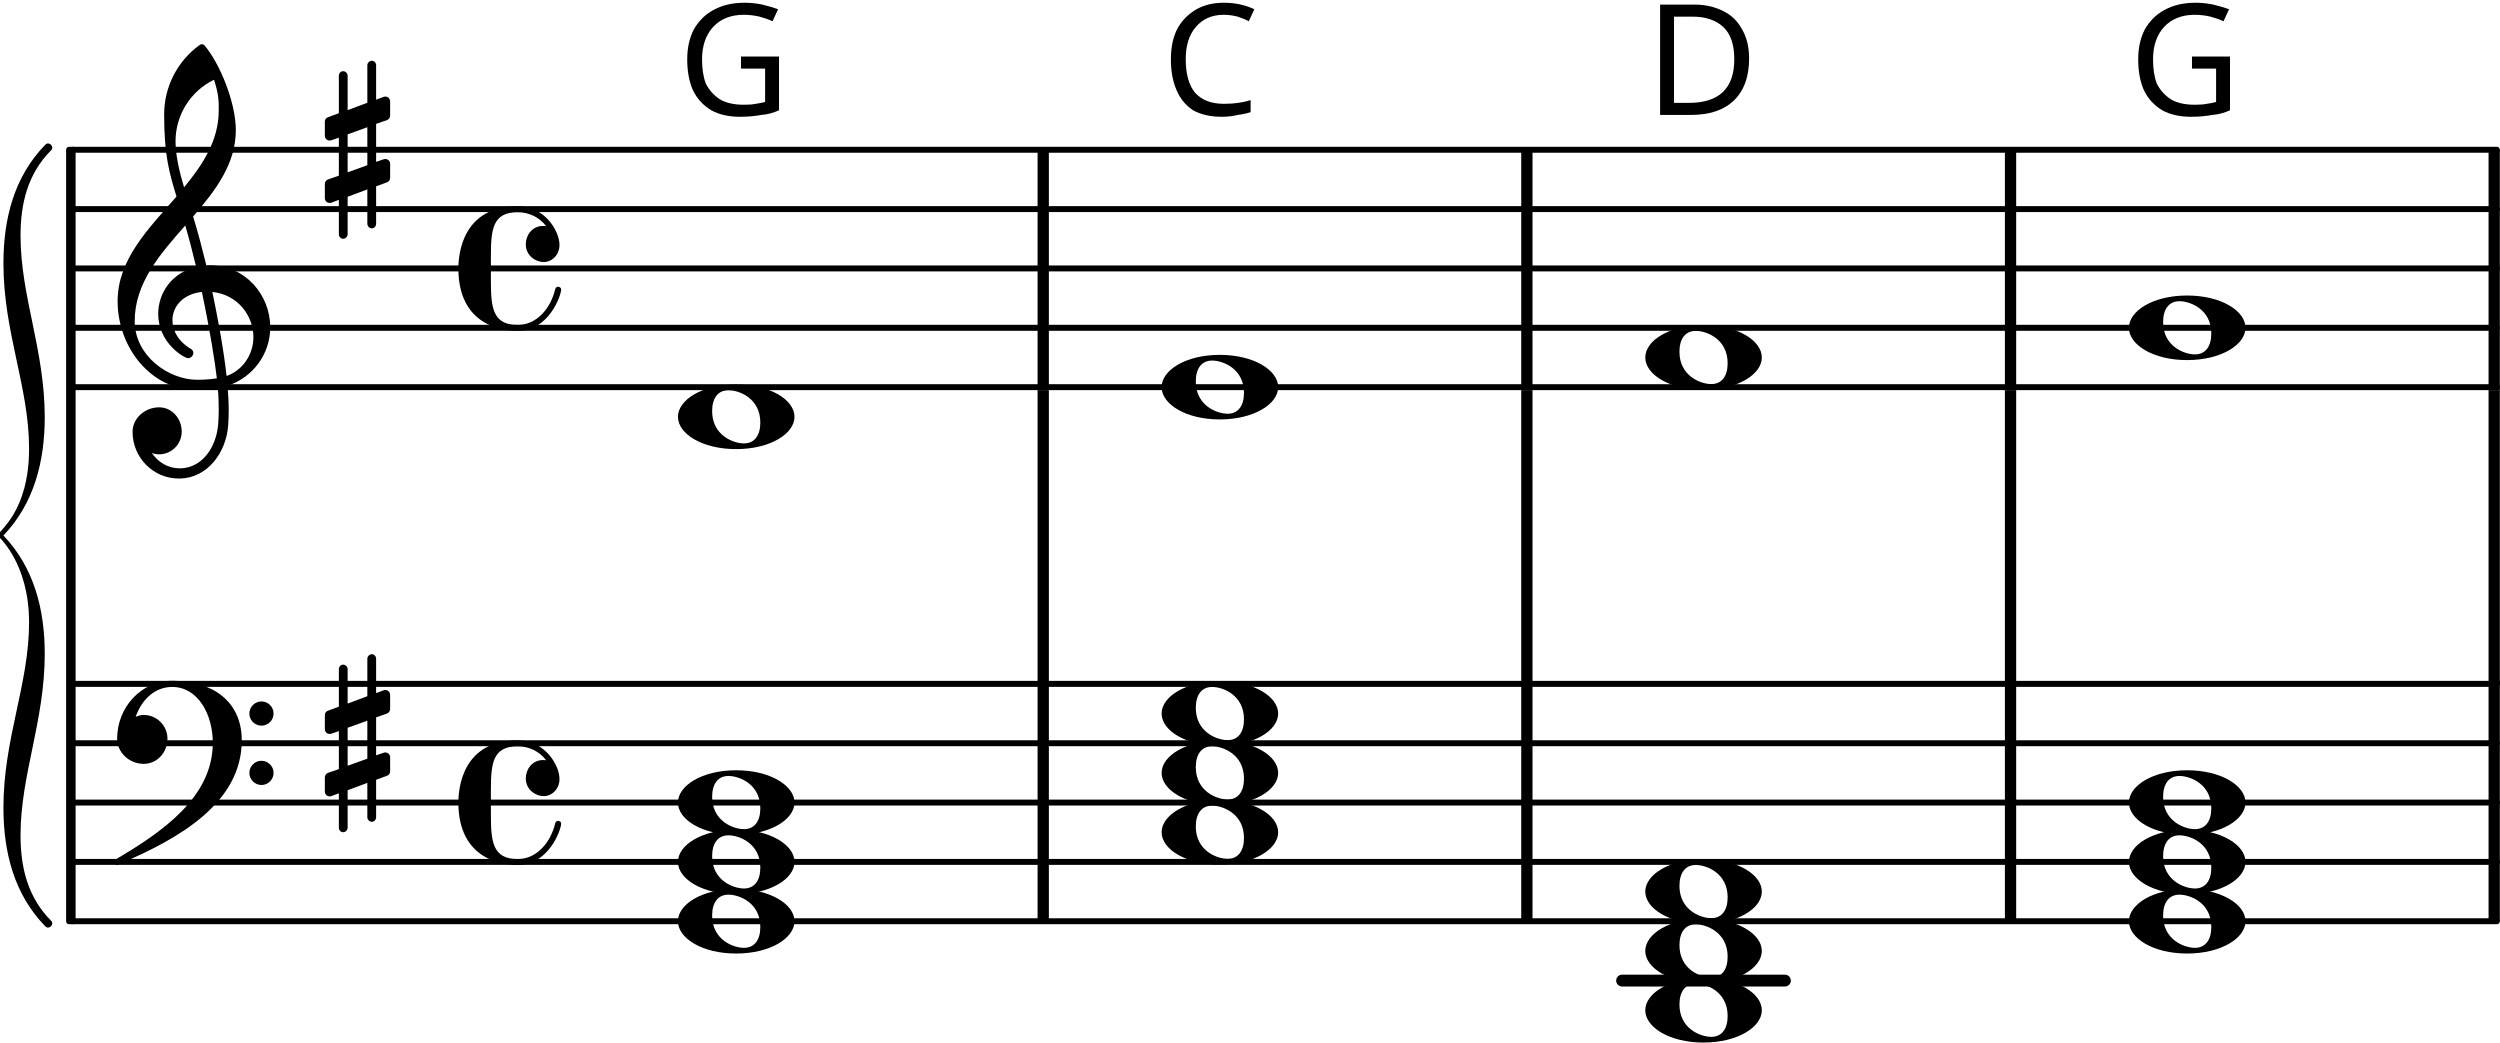
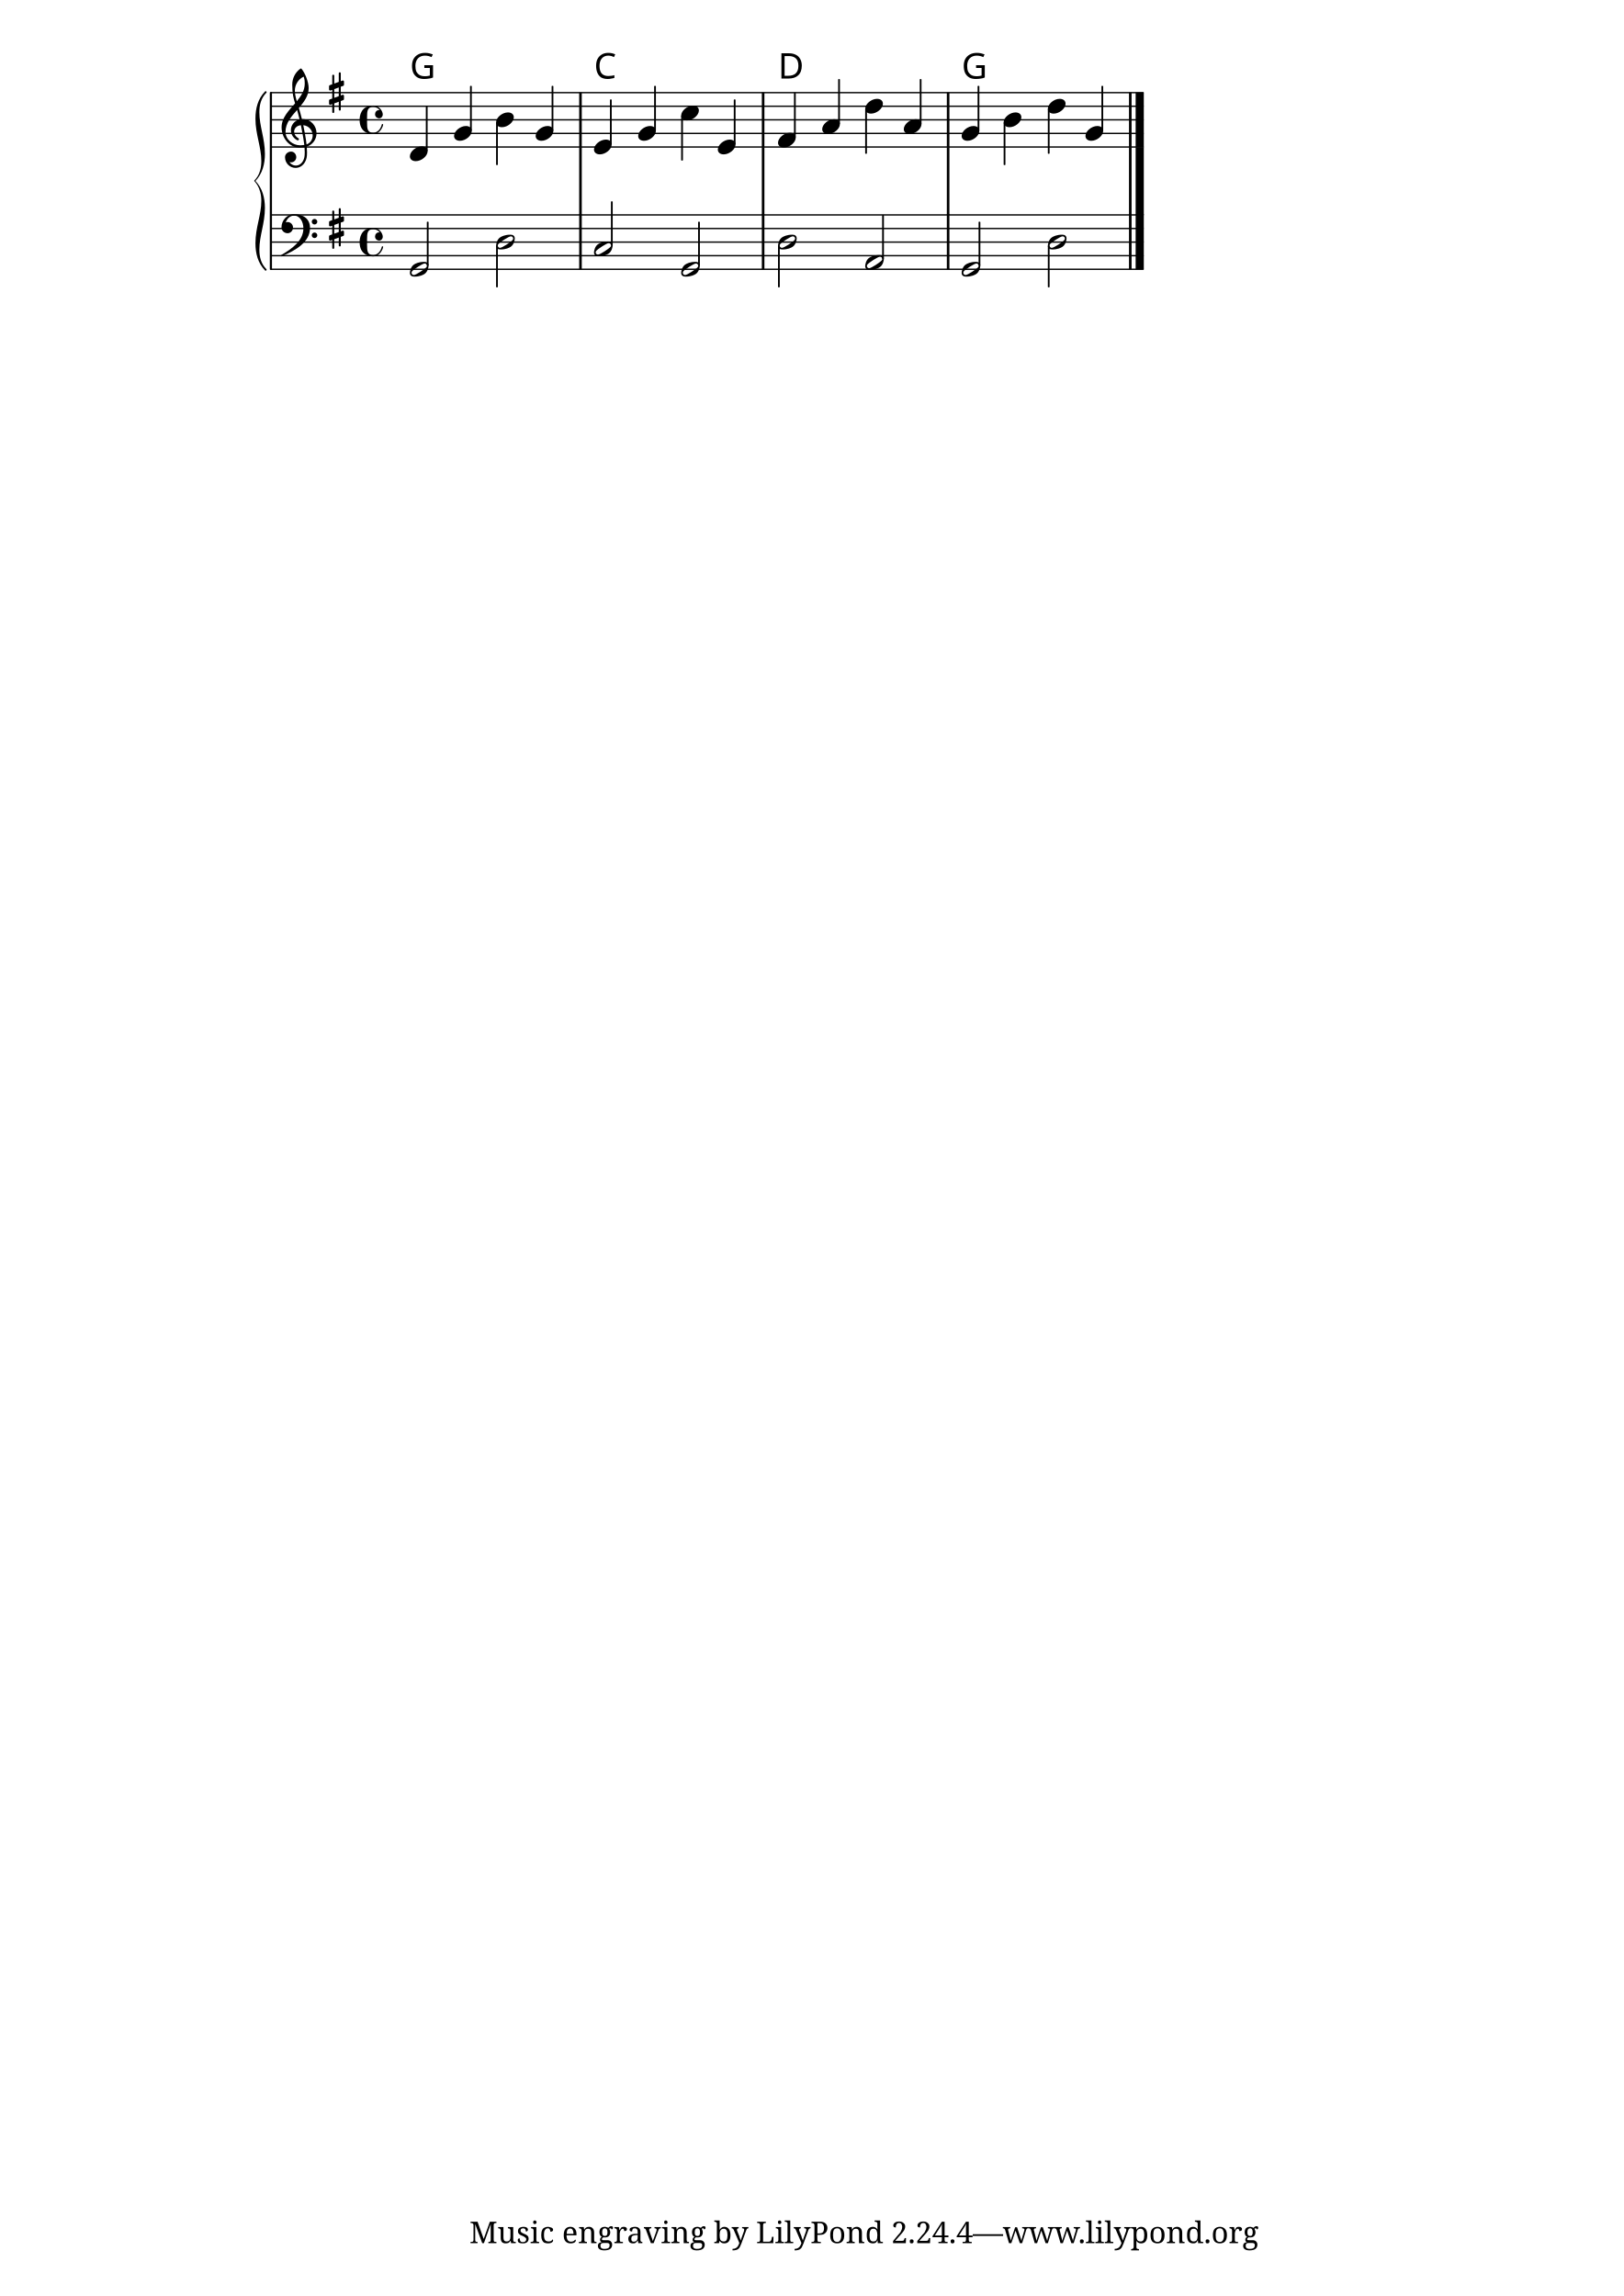
- <svg xmlns="http://www.w3.org/2000/svg" xmlns:xlink="http://www.w3.org/1999/xlink" version="1.2" width="74.02mm" height="30.87mm" viewBox="-1.172 -2.587 42.123 17.569">
+ <svg xmlns="http://www.w3.org/2000/svg" xmlns:xlink="http://www.w3.org/1999/xlink" version="1.2" width="210.00mm" height="297.00mm" viewBox="0 -0 119.502 169.009">
  <style type="text/css">

tspan { white-space: pre; }

</style>
-   <g transform="translate(16.3101, 1.9367)">
+   <g transform="translate(42.627, 8.819)">
    <rect x="0" y="-2" width="0.19" height="4.05" ry="0" fill="currentColor" />
  </g>
-   <g transform="translate(0, 3.9367)">
-     <line stroke-linejoin="round" stroke-linecap="round" stroke-width="0.1" stroke="currentColor" x1="0.05" y1="0" x2="40.9" y2="0" />
-   </g>
-   <g transform="translate(0, 2.9367)">
-     <line stroke-linejoin="round" stroke-linecap="round" stroke-width="0.1" stroke="currentColor" x1="0.05" y1="0" x2="40.9" y2="0" />
-   </g>
-   <g transform="translate(0, 1.9367)">
-     <line stroke-linejoin="round" stroke-linecap="round" stroke-width="0.1" stroke="currentColor" x1="0.05" y1="0" x2="40.9" y2="0" />
-   </g>
-   <g transform="translate(0, 0.9367)">
-     <line stroke-linejoin="round" stroke-linecap="round" stroke-width="0.1" stroke="currentColor" x1="0.05" y1="0" x2="40.9" y2="0" />
-   </g>
-   <g transform="translate(0, -0.0633)">
-     <line stroke-linejoin="round" stroke-linecap="round" stroke-width="0.1" stroke="currentColor" x1="0.05" y1="0" x2="40.9" y2="0" />
-   </g>
-   <g transform="translate(40.7602, -0)">
+   <g transform="translate(19.9169, 10.819)">
+     <line stroke-linejoin="round" stroke-linecap="round" stroke-width="0.1" stroke="currentColor" x1="0.05" y1="0" x2="64.215" y2="0" />
+   </g>
+   <g transform="translate(19.9169, 9.819)">
+     <line stroke-linejoin="round" stroke-linecap="round" stroke-width="0.1" stroke="currentColor" x1="0.05" y1="0" x2="64.215" y2="0" />
+   </g>
+   <g transform="translate(19.9169, 8.819)">
+     <line stroke-linejoin="round" stroke-linecap="round" stroke-width="0.1" stroke="currentColor" x1="0.05" y1="0" x2="64.215" y2="0" />
+   </g>
+   <g transform="translate(19.9169, 7.819)">
+     <line stroke-linejoin="round" stroke-linecap="round" stroke-width="0.1" stroke="currentColor" x1="0.05" y1="0" x2="64.215" y2="0" />
+   </g>
+   <g transform="translate(19.9169, 6.819)">
+     <line stroke-linejoin="round" stroke-linecap="round" stroke-width="0.1" stroke="currentColor" x1="0.05" y1="0" x2="64.215" y2="0" />
+   </g>
+   <g transform="translate(83.5822, 6.8823)">
+     <rect x="0" y="3.987" width="0.6" height="4.95" ry="0" fill="currentColor" />
+   </g>
+   <g transform="translate(83.0922, 6.8823)">
    <rect x="0" y="3.987" width="0.19" height="4.95" ry="0" fill="currentColor" />
  </g>
-   <g transform="translate(0, 13.9367)">
-     <rect x="26.06" y="-0.1" width="2.943" height="0.2" ry="0.1" fill="currentColor" />
-   </g>
-   <g transform="translate(0, 12.9367)">
-     <line stroke-linejoin="round" stroke-linecap="round" stroke-width="0.1" stroke="currentColor" x1="0.05" y1="0" x2="40.9" y2="0" />
-   </g>
-   <g transform="translate(0, 11.9367)">
-     <line stroke-linejoin="round" stroke-linecap="round" stroke-width="0.1" stroke="currentColor" x1="0.05" y1="0" x2="40.9" y2="0" />
-   </g>
-   <g transform="translate(0, 10.9367)">
-     <line stroke-linejoin="round" stroke-linecap="round" stroke-width="0.1" stroke="currentColor" x1="0.05" y1="0" x2="40.9" y2="0" />
-   </g>
-   <g transform="translate(0, 9.9367)">
-     <line stroke-linejoin="round" stroke-linecap="round" stroke-width="0.1" stroke="currentColor" x1="0.05" y1="0" x2="40.9" y2="0" />
-   </g>
-   <g transform="translate(0, 8.9367)">
-     <line stroke-linejoin="round" stroke-linecap="round" stroke-width="0.1" stroke="currentColor" x1="0.05" y1="0" x2="40.9" y2="0" />
-   </g>
-   <g transform="translate(40.7602, 10.9367)">
+   <g transform="translate(19.9169, 19.819)">
+     <line stroke-linejoin="round" stroke-linecap="round" stroke-width="0.1" stroke="currentColor" x1="0.05" y1="0" x2="64.215" y2="0" />
+   </g>
+   <g transform="translate(19.9169, 18.819)">
+     <line stroke-linejoin="round" stroke-linecap="round" stroke-width="0.1" stroke="currentColor" x1="0.05" y1="0" x2="64.215" y2="0" />
+   </g>
+   <g transform="translate(19.9169, 17.819)">
+     <line stroke-linejoin="round" stroke-linecap="round" stroke-width="0.1" stroke="currentColor" x1="0.05" y1="0" x2="64.215" y2="0" />
+   </g>
+   <g transform="translate(19.9169, 16.819)">
+     <line stroke-linejoin="round" stroke-linecap="round" stroke-width="0.1" stroke="currentColor" x1="0.05" y1="0" x2="64.215" y2="0" />
+   </g>
+   <g transform="translate(19.9169, 15.819)">
+     <line stroke-linejoin="round" stroke-linecap="round" stroke-width="0.1" stroke="currentColor" x1="0.05" y1="0" x2="64.215" y2="0" />
+   </g>
+   <g transform="translate(83.5822, 17.819)">
+     <rect x="0" y="-2.05" width="0.6" height="4.05" ry="0" fill="currentColor" />
+   </g>
+   <g transform="translate(83.0922, 17.819)">
    <rect x="0" y="-2.05" width="0.19" height="4.05" ry="0" fill="currentColor" />
  </g>
-   <g transform="translate(40.7602, 1.9367)">
+   <g transform="translate(83.5822, 8.819)">
+     <rect x="0" y="-2" width="0.6" height="4.05" ry="0" fill="currentColor" />
+   </g>
+   <g transform="translate(83.0922, 8.819)">
    <rect x="0" y="-2" width="0.19" height="4.05" ry="0" fill="currentColor" />
  </g>
-   <g transform="translate(32.6101, -0)">
+   <g transform="translate(69.6851, 6.8823)">
    <rect x="0" y="3.987" width="0.19" height="4.95" ry="0" fill="currentColor" />
  </g>
-   <g transform="translate(32.6101, 10.9367)">
+   <g transform="translate(69.6851, 17.819)">
    <rect x="0" y="-2.05" width="0.19" height="4.05" ry="0" fill="currentColor" />
  </g>
-   <g transform="translate(32.6101, 1.9367)">
+   <g transform="translate(69.6851, 8.819)">
    <rect x="0" y="-2" width="0.19" height="4.05" ry="0" fill="currentColor" />
  </g>
-   <g transform="translate(24.4601, -0)">
+   <g transform="translate(56.0698, 6.8823)">
    <rect x="0" y="3.987" width="0.19" height="4.95" ry="0" fill="currentColor" />
  </g>
-   <g transform="translate(24.4601, 10.9367)">
+   <g transform="translate(56.0698, 17.819)">
    <rect x="0" y="-2.05" width="0.19" height="4.05" ry="0" fill="currentColor" />
  </g>
-   <g transform="translate(24.4601, 1.9367)">
+   <g transform="translate(56.0698, 8.819)">
    <rect x="0" y="-2" width="0.19" height="4.05" ry="0" fill="currentColor" />
  </g>
-   <g transform="translate(16.3101, -0)">
+   <g transform="translate(42.627, 6.8823)">
    <rect x="0" y="3.987" width="0.19" height="4.95" ry="0" fill="currentColor" />
  </g>
-   <g transform="translate(16.3101, 10.9367)">
+   <g transform="translate(42.627, 17.819)">
    <rect x="0" y="-2.05" width="0.19" height="4.05" ry="0" fill="currentColor" />
  </g>
-   <a style="color:inherit;" xlink:href="textedit:///Users/181081/mdf/lilypond/music277/27-country-i-iv-v.ly:6:25:26">
-     <g transform="translate(26.5501, -0.6503)">
+   <a style="color:inherit;" xlink:href="textedit:///Users/181081/mdf/lilypond/music277/27-country-i-iv-v.ly:7:8:9">
+     <g transform="translate(57.2607, 5.782)">
      <text font-family="sans-serif" font-size="2.616" text-anchor="start" fill="currentColor">
        <tspan>D</tspan>
      </text>
    </g>
  </a>
-   <a style="color:inherit;" xlink:href="textedit:///Users/181081/mdf/lilypond/music277/27-country-i-iv-v.ly:10:35:36">
-     <g transform="translate(6.55, 1.9367)">
+   <a style="color:inherit;" xlink:href="textedit:///Users/181081/mdf/lilypond/music277/27-country-i-iv-v.ly:16:15:16">
+     <g transform="translate(79.889, 9.819)">
+       <path transform="scale(0.004, -0.004)" d="M218 136c66 0 108 -36 108 -89c0 -89 -113 -183 -218 -183c-66 0 -108 36 -108 89c0 89 113 183 218 183z" fill="currentColor" />
+     </g>
+   </a>
+   <a style="color:inherit;" xlink:href="textedit:///Users/181081/mdf/lilypond/music277/27-country-i-iv-v.ly:11:29:30">
+     <g transform="translate(26.4669, 8.819)">
      <path transform="scale(0.004, -0.004)" d="M250 262c116 0 176 -106 176 -163c0 -40 -30 -72 -67 -72c-31 0 -75 25 -75 75c0 38 27 77 72 77c4 0 9 0 14 -1c-28 37 -72 59 -120 59c-106 0 -113 -73 -113 -186v-51v-51c0 -113 7 -187 113 -187c80 0 139 70 158 151c2 7 7 10 12 10c6 0 13 -4 13 -12 c0 -22 -50 -174 -183 -174c-59 0 -250 19 -250 263c0 62 18 262 250 262z" fill="currentColor" />
    </g>
  </a>
-   <a style="color:inherit;" xlink:href="textedit:///Users/181081/mdf/lilypond/music277/27-country-i-iv-v.ly:18:9:10">
-     <g transform="translate(10.25, 12.9367)">
-       <path transform="scale(0.004, -0.004)" d="M213 112c-45 0 -69 -34 -69 -88c0 -102 89 -136 134 -136s69 34 69 88c0 102 -89 136 -134 136zM245 136c144 0 246 -65 246 -136s-102 -136 -246 -136s-245 65 -245 136s101 136 245 136z" fill="currentColor" />
-     </g>
-   </a>
-   <a style="color:inherit;" xlink:href="textedit:///Users/181081/mdf/lilypond/music277/27-country-i-iv-v.ly:18:12:13">
-     <g transform="translate(10.25, 11.9367)">
-       <path transform="scale(0.004, -0.004)" d="M213 112c-45 0 -69 -34 -69 -88c0 -102 89 -136 134 -136s69 34 69 88c0 102 -89 136 -134 136zM245 136c144 0 246 -65 246 -136s-102 -136 -246 -136s-245 65 -245 136s101 136 245 136z" fill="currentColor" />
-     </g>
-   </a>
-   <a style="color:inherit;" xlink:href="textedit:///Users/181081/mdf/lilypond/music277/27-country-i-iv-v.ly:18:15:16">
-     <g transform="translate(10.25, 10.9367)">
-       <path transform="scale(0.004, -0.004)" d="M213 112c-45 0 -69 -34 -69 -88c0 -102 89 -136 134 -136s69 34 69 88c0 102 -89 136 -134 136zM245 136c144 0 246 -65 246 -136s-102 -136 -246 -136s-245 65 -245 136s101 136 245 136z" fill="currentColor" />
-     </g>
-   </a>
-   <g transform="translate(0.8, 9.9367)">
+   <a style="color:inherit;" xlink:href="textedit:///Users/181081/mdf/lilypond/music277/27-country-i-iv-v.ly:23:2:3">
+     <g transform="translate(30.1669, 19.819)">
+       <path transform="scale(0.004, -0.004)" d="M314 65c0 23 -19 41 -42 41c-39 0 -204 -110 -231 -143c-7 -8 -10 -18 -10 -28c0 -23 19 -41 42 -41c39 0 203 110 230 143c7 8 11 18 11 28zM262 136c41 0 82 -14 82 -71c0 -26 -16 -112 -74 -151c-25 -17 -87 -50 -187 -50c-41 0 -83 14 -83 71c0 26 16 112 74 151 c25 17 88 50 188 50z" fill="currentColor" />
+     </g>
+   </a>
+   <g transform="translate(20.7169, 16.819)">
    <path transform="scale(0.004, -0.004)" d="M557 -125c0 28 23 51 51 51s51 -23 51 -51s-23 -51 -51 -51s-51 23 -51 51zM557 125c0 28 23 51 51 51s51 -23 51 -51s-23 -51 -51 -51s-51 23 -51 51zM232 263c172 0 293 -88 293 -251c0 -263 -263 -414 -516 -521c-3 -3 -6 -4 -9 -4c-7 0 -13 6 -13 13c0 3 1 6 4 9 c202 118 412 265 412 493c0 120 -63 235 -171 235c-74 0 -129 -54 -154 -126c11 5 22 8 34 8c55 0 100 -45 100 -100c0 -58 -44 -106 -100 -106c-60 0 -112 47 -112 106c0 133 102 244 232 244z" fill="currentColor" />
  </g>
-   <a style="color:inherit;" xlink:href="textedit:///Users/181081/mdf/lilypond/music277/27-country-i-iv-v.ly:16:19:20">
-     <g transform="translate(4.3, 9.9367)">
+   <a style="color:inherit;" xlink:href="textedit:///Users/181081/mdf/lilypond/music277/27-country-i-iv-v.ly:21:13:14">
+     <g transform="translate(24.2169, 16.819)">
      <path transform="scale(0.004, -0.004)" d="M0 119c0 8 5 15 13 18l46 17v158c0 10 8 19 18 19s19 -9 19 -19v-145l83 31v158c0 10 9 19 19 19s18 -9 18 -19v-145l32 12c2 1 5 1 7 1c11 0 20 -9 20 -20v-60c0 -8 -5 -16 -13 -19l-46 -16v-160l32 11c2 1 5 1 7 1c11 0 20 -9 20 -20v-60c0 -8 -5 -15 -13 -18l-46 -17 v-158c0 -10 -8 -19 -18 -19s-19 9 -19 19v145l-83 -31v-158c0 -10 -9 -19 -19 -19s-18 9 -18 19v145l-32 -12c-2 -1 -5 -1 -7 -1c-11 0 -20 9 -20 20v60c0 8 5 16 13 19l46 16v160l-32 -11c-2 -1 -5 -1 -7 -1c-11 0 -20 9 -20 20v60zM179 95l-83 -30v-160l83 30v160z" fill="currentColor" />
    </g>
  </a>
-   <a style="color:inherit;" xlink:href="textedit:///Users/181081/mdf/lilypond/music277/27-country-i-iv-v.ly:16:33:34">
-     <g transform="translate(6.55, 10.9367)">
+   <a style="color:inherit;" xlink:href="textedit:///Users/181081/mdf/lilypond/music277/27-country-i-iv-v.ly:21:27:28">
+     <g transform="translate(26.4669, 17.819)">
      <path transform="scale(0.004, -0.004)" d="M250 262c116 0 176 -106 176 -163c0 -40 -30 -72 -67 -72c-31 0 -75 25 -75 75c0 38 27 77 72 77c4 0 9 0 14 -1c-28 37 -72 59 -120 59c-106 0 -113 -73 -113 -186v-51v-51c0 -113 7 -187 113 -187c80 0 139 70 158 151c2 7 7 10 12 10c6 0 13 -4 13 -12 c0 -22 -50 -174 -183 -174c-59 0 -250 19 -250 263c0 62 18 262 250 262z" fill="currentColor" />
    </g>
  </a>
-   <a style="color:inherit;" xlink:href="textedit:///Users/181081/mdf/lilypond/music277/27-country-i-iv-v.ly:6:22:23">
-     <g transform="translate(18.4001, -0.6503)">
+   <g transform="translate(31.4061, 8.819)">
+     <rect x="-0.065" y="-1" width="0.13" height="3.314" ry="0.04" fill="currentColor" />
+   </g>
+   <g transform="translate(31.4793, 17.819)">
+     <rect x="-0.065" y="-1.5" width="0.13" height="3.241" ry="0.04" fill="currentColor" />
+   </g>
+   <a style="color:inherit;" xlink:href="textedit:///Users/181081/mdf/lilypond/music277/27-country-i-iv-v.ly:13:6:7">
+     <g transform="translate(33.4192, 9.819)">
+       <path transform="scale(0.004, -0.004)" d="M218 136c66 0 108 -36 108 -89c0 -89 -113 -183 -218 -183c-66 0 -108 36 -108 89c0 89 113 183 218 183z" fill="currentColor" />
+     </g>
+   </a>
+   <g transform="translate(34.6584, 8.819)">
+     <rect x="-0.065" y="-2.5" width="0.13" height="3.314" ry="0.04" fill="currentColor" />
+   </g>
+   <a style="color:inherit;" xlink:href="textedit:///Users/181081/mdf/lilypond/music277/27-country-i-iv-v.ly:13:10:11">
+     <g transform="translate(36.5111, 8.819)">
+       <path transform="scale(0.004, -0.004)" d="M218 136c66 0 108 -36 108 -89c0 -89 -113 -183 -218 -183c-66 0 -108 36 -108 89c0 89 113 183 218 183z" fill="currentColor" />
+     </g>
+   </a>
+   <a style="color:inherit;" xlink:href="textedit:///Users/181081/mdf/lilypond/music277/27-country-i-iv-v.ly:23:6:7">
+     <g transform="translate(36.5111, 17.819)">
+       <path transform="scale(0.004, -0.004)" d="M314 65c0 23 -19 41 -42 41c-39 0 -204 -110 -231 -143c-7 -8 -10 -18 -10 -28c0 -23 19 -41 42 -41c39 0 203 110 230 143c7 8 11 18 11 28zM262 136c41 0 82 -14 82 -71c0 -26 -16 -112 -74 -151c-25 -17 -87 -50 -187 -50c-41 0 -83 14 -83 71c0 26 16 112 74 151 c25 17 88 50 188 50z" fill="currentColor" />
+     </g>
+   </a>
+   <g transform="translate(36.5761, 8.819)">
+     <rect x="-0.065" y="0.186" width="0.13" height="3.147" ry="0.04" fill="currentColor" />
+   </g>
+   <g transform="translate(36.5761, 17.819)">
+     <rect x="-0.065" y="0.259" width="0.13" height="3.074" ry="0.04" fill="currentColor" />
+   </g>
+   <a style="color:inherit;" xlink:href="textedit:///Users/181081/mdf/lilypond/music277/27-country-i-iv-v.ly:13:14:15">
+     <g transform="translate(39.4237, 9.819)">
+       <path transform="scale(0.004, -0.004)" d="M218 136c66 0 108 -36 108 -89c0 -89 -113 -183 -218 -183c-66 0 -108 36 -108 89c0 89 113 183 218 183z" fill="currentColor" />
+     </g>
+   </a>
+   <g transform="translate(40.6629, 8.819)">
+     <rect x="-0.065" y="-2.5" width="0.13" height="3.314" ry="0.04" fill="currentColor" />
+   </g>
+   <a style="color:inherit;" xlink:href="textedit:///Users/181081/mdf/lilypond/music277/27-country-i-iv-v.ly:7:5:6">
+     <g transform="translate(43.717, 5.782)">
      <text font-family="sans-serif" font-size="2.616" text-anchor="start" fill="currentColor">
        <tspan>C</tspan>
      </text>
    </g>
  </a>
-   <a style="color:inherit;" xlink:href="textedit:///Users/181081/mdf/lilypond/music277/27-country-i-iv-v.ly:13:12:13">
-     <g transform="translate(18.4001, 3.9367)">
-       <path transform="scale(0.004, -0.004)" d="M213 112c-45 0 -69 -34 -69 -88c0 -102 89 -136 134 -136s69 34 69 88c0 102 -89 136 -134 136zM245 136c144 0 246 -65 246 -136s-102 -136 -246 -136s-245 65 -245 136s101 136 245 136z" fill="currentColor" />
-     </g>
-   </a>
-   <g transform="translate(0.8, 2.9367)">
+   <a style="color:inherit;" xlink:href="textedit:///Users/181081/mdf/lilypond/music277/27-country-i-iv-v.ly:14:2:3">
+     <g transform="translate(43.717, 10.819)">
+       <path transform="scale(0.004, -0.004)" d="M218 136c66 0 108 -36 108 -89c0 -89 -113 -183 -218 -183c-66 0 -108 36 -108 89c0 89 113 183 218 183z" fill="currentColor" />
+     </g>
+   </a>
+   <g transform="translate(20.7169, 9.819)">
    <path transform="scale(0.004, -0.004)" d="M266 -635h-6c-108 0 -195 88 -195 197c0 58 53 103 112 103c54 0 95 -47 95 -103c0 -52 -43 -95 -95 -95c-11 0 -21 2 -31 6c26 -39 68 -65 117 -65h4zM461 -203c68 24 113 90 113 164c0 90 -66 179 -173 190c19 -89 48 -242 60 -354zM74 28c0 -145 141 -247 264 -247 c1 0 47 0 82 6c-7 64 -29 203 -63 364c-79 -8 -124 -61 -124 -119c0 -44 25 -91 81 -123c5 -5 7 -10 7 -15c0 -11 -10 -22 -22 -22c-15 0 -126 62 -126 187c0 88 58 174 160 197c-14 58 -29 117 -46 175c-107 -121 -213 -243 -213 -403zM250 553c-29 96 -52 170 -52 346 c0 115 55 224 149 292c6 5 14 5 20 0c68 -80 133 -245 133 -358c0 -143 -86 -255 -180 -364c21 -68 39 -138 56 -207c2 0 7 1 13 1c155 0 256 -128 256 -261c0 -113 -74 -212 -180 -246c3 -35 5 -70 5 -105c0 -19 -1 -39 -2 -58c-7 -119 -88 -225 -202 -228l1 43 c93 2 153 92 159 191c1 18 2 37 2 55c0 31 -1 61 -4 92c-5 -1 -44 -8 -89 -8c-193 0 -333 180 -333 374c0 177 131 306 248 441zM428 916c0 34 1 66 -20 129c-99 -48 -162 -149 -162 -259c0 -52 12 -115 36 -194c80 97 146 198 146 324z" fill="currentColor" />
  </g>
-   <a style="color:inherit;" xlink:href="textedit:///Users/181081/mdf/lilypond/music277/27-country-i-iv-v.ly:18:20:21">
-     <g transform="translate(18.4001, 11.4367)">
-       <path transform="scale(0.004, -0.004)" d="M213 112c-45 0 -69 -34 -69 -88c0 -102 89 -136 134 -136s69 34 69 88c0 102 -89 136 -134 136zM245 136c144 0 246 -65 246 -136s-102 -136 -246 -136s-245 65 -245 136s101 136 245 136z" fill="currentColor" />
-     </g>
-   </a>
-   <a style="color:inherit;" xlink:href="textedit:///Users/181081/mdf/lilypond/music277/27-country-i-iv-v.ly:18:22:23">
-     <g transform="translate(18.4001, 10.4367)">
-       <path transform="scale(0.004, -0.004)" d="M213 112c-45 0 -69 -34 -69 -88c0 -102 89 -136 134 -136s69 34 69 88c0 102 -89 136 -134 136zM245 136c144 0 246 -65 246 -136s-102 -136 -246 -136s-245 65 -245 136s101 136 245 136z" fill="currentColor" />
-     </g>
-   </a>
-   <a style="color:inherit;" xlink:href="textedit:///Users/181081/mdf/lilypond/music277/27-country-i-iv-v.ly:18:24:25">
-     <g transform="translate(18.4001, 9.4367)">
-       <path transform="scale(0.004, -0.004)" d="M213 112c-45 0 -69 -34 -69 -88c0 -102 89 -136 134 -136s69 34 69 88c0 102 -89 136 -134 136zM245 136c144 0 246 -65 246 -136s-102 -136 -246 -136s-245 65 -245 136s101 136 245 136z" fill="currentColor" />
-     </g>
-   </a>
-   <a style="color:inherit;" xlink:href="textedit:///Users/181081/mdf/lilypond/music277/27-country-i-iv-v.ly:13:8:9">
-     <g transform="translate(10.25, 4.4367)">
-       <path transform="scale(0.004, -0.004)" d="M213 112c-45 0 -69 -34 -69 -88c0 -102 89 -136 134 -136s69 34 69 88c0 102 -89 136 -134 136zM245 136c144 0 246 -65 246 -136s-102 -136 -246 -136s-245 65 -245 136s101 136 245 136z" fill="currentColor" />
-     </g>
-   </a>
-   <a style="color:inherit;" xlink:href="textedit:///Users/181081/mdf/lilypond/music277/27-country-i-iv-v.ly:6:19:20">
-     <g transform="translate(10.25, -0.6503)">
+   <a style="color:inherit;" xlink:href="textedit:///Users/181081/mdf/lilypond/music277/27-country-i-iv-v.ly:24:2:3">
+     <g transform="translate(43.717, 18.319)">
+       <path transform="scale(0.004, -0.004)" d="M314 65c0 23 -19 41 -42 41c-39 0 -204 -110 -231 -143c-7 -8 -10 -18 -10 -28c0 -23 19 -41 42 -41c39 0 203 110 230 143c7 8 11 18 11 28zM262 136c41 0 82 -14 82 -71c0 -26 -16 -112 -74 -151c-25 -17 -87 -50 -187 -50c-41 0 -83 14 -83 71c0 26 16 112 74 151 c25 17 88 50 188 50z" fill="currentColor" />
+     </g>
+   </a>
+   <a style="color:inherit;" xlink:href="textedit:///Users/181081/mdf/lilypond/music277/27-country-i-iv-v.ly:13:2:3">
+     <g transform="translate(30.1669, 11.319)">
+       <path transform="scale(0.004, -0.004)" d="M218 136c66 0 108 -36 108 -89c0 -89 -113 -183 -218 -183c-66 0 -108 36 -108 89c0 89 113 183 218 183z" fill="currentColor" />
+     </g>
+   </a>
+   <g transform="translate(44.9562, 8.819)">
+     <rect x="-0.065" y="-1.5" width="0.13" height="3.314" ry="0.04" fill="currentColor" />
+   </g>
+   <g transform="translate(45.0293, 17.819)">
+     <rect x="-0.065" y="-3" width="0.13" height="3.241" ry="0.04" fill="currentColor" />
+   </g>
+   <a style="color:inherit;" xlink:href="textedit:///Users/181081/mdf/lilypond/music277/27-country-i-iv-v.ly:7:2:3">
+     <g transform="translate(30.1669, 5.782)">
      <text font-family="sans-serif" font-size="2.616" text-anchor="start" fill="currentColor">
        <tspan>G</tspan>
      </text>
    </g>
  </a>
-   <a style="color:inherit;" xlink:href="textedit:///Users/181081/mdf/lilypond/music277/27-country-i-iv-v.ly:13:16:17">
-     <g transform="translate(26.5501, 3.4367)">
-       <path transform="scale(0.004, -0.004)" d="M213 112c-45 0 -69 -34 -69 -88c0 -102 89 -136 134 -136s69 34 69 88c0 102 -89 136 -134 136zM245 136c144 0 246 -65 246 -136s-102 -136 -246 -136s-245 65 -245 136s101 136 245 136z" fill="currentColor" />
-     </g>
-   </a>
-   <a style="color:inherit;" xlink:href="textedit:///Users/181081/mdf/lilypond/music277/27-country-i-iv-v.ly:18:29:30">
-     <g transform="translate(26.5501, 14.4367)">
-       <path transform="scale(0.004, -0.004)" d="M213 112c-45 0 -69 -34 -69 -88c0 -102 89 -136 134 -136s69 34 69 88c0 102 -89 136 -134 136zM245 136c144 0 246 -65 246 -136s-102 -136 -246 -136s-245 65 -245 136s101 136 245 136z" fill="currentColor" />
-     </g>
-   </a>
-   <a style="color:inherit;" xlink:href="textedit:///Users/181081/mdf/lilypond/music277/27-country-i-iv-v.ly:18:32:33">
-     <g transform="translate(26.5501, 13.4367)">
-       <path transform="scale(0.004, -0.004)" d="M213 112c-45 0 -69 -34 -69 -88c0 -102 89 -136 134 -136s69 34 69 88c0 102 -89 136 -134 136zM245 136c144 0 246 -65 246 -136s-102 -136 -246 -136s-245 65 -245 136s101 136 245 136z" fill="currentColor" />
-     </g>
-   </a>
-   <a style="color:inherit;" xlink:href="textedit:///Users/181081/mdf/lilypond/music277/27-country-i-iv-v.ly:18:37:38">
-     <g transform="translate(26.5501, 12.4367)">
-       <path transform="scale(0.004, -0.004)" d="M213 112c-45 0 -69 -34 -69 -88c0 -102 89 -136 134 -136s69 34 69 88c0 102 -89 136 -134 136zM245 136c144 0 246 -65 246 -136s-102 -136 -246 -136s-245 65 -245 136s101 136 245 136z" fill="currentColor" />
-     </g>
-   </a>
-   <a style="color:inherit;" xlink:href="textedit:///Users/181081/mdf/lilypond/music277/27-country-i-iv-v.ly:10:21:22">
-     <g transform="translate(4.3, -0.0633)">
+   <a style="color:inherit;" xlink:href="textedit:///Users/181081/mdf/lilypond/music277/27-country-i-iv-v.ly:14:6:7">
+     <g transform="translate(46.9692, 9.819)">
+       <path transform="scale(0.004, -0.004)" d="M218 136c66 0 108 -36 108 -89c0 -89 -113 -183 -218 -183c-66 0 -108 36 -108 89c0 89 113 183 218 183z" fill="currentColor" />
+     </g>
+   </a>
+   <g transform="translate(48.2084, 8.819)">
+     <rect x="-0.065" y="-2.5" width="0.13" height="3.314" ry="0.04" fill="currentColor" />
+   </g>
+   <a style="color:inherit;" xlink:href="textedit:///Users/181081/mdf/lilypond/music277/27-country-i-iv-v.ly:14:10:11">
+     <g transform="translate(50.1326, 8.319)">
+       <path transform="scale(0.004, -0.004)" d="M218 136c66 0 108 -36 108 -89c0 -89 -113 -183 -218 -183c-66 0 -108 36 -108 89c0 89 113 183 218 183z" fill="currentColor" />
+     </g>
+   </a>
+   <a style="color:inherit;" xlink:href="textedit:///Users/181081/mdf/lilypond/music277/27-country-i-iv-v.ly:24:5:6">
+     <g transform="translate(50.1326, 19.819)">
+       <path transform="scale(0.004, -0.004)" d="M314 65c0 23 -19 41 -42 41c-39 0 -204 -110 -231 -143c-7 -8 -10 -18 -10 -28c0 -23 19 -41 42 -41c39 0 203 110 230 143c7 8 11 18 11 28zM262 136c41 0 82 -14 82 -71c0 -26 -16 -112 -74 -151c-25 -17 -87 -50 -187 -50c-41 0 -83 14 -83 71c0 26 16 112 74 151 c25 17 88 50 188 50z" fill="currentColor" />
+     </g>
+   </a>
+   <g transform="translate(50.1976, 8.819)">
+     <rect x="-0.065" y="-0.314" width="0.13" height="3.314" ry="0.04" fill="currentColor" />
+   </g>
+   <g transform="translate(51.4449, 17.819)">
+     <rect x="-0.065" y="-1.5" width="0.13" height="3.241" ry="0.04" fill="currentColor" />
+   </g>
+   <a style="color:inherit;" xlink:href="textedit:///Users/181081/mdf/lilypond/music277/27-country-i-iv-v.ly:14:15:16">
+     <g transform="translate(52.8309, 10.819)">
+       <path transform="scale(0.004, -0.004)" d="M218 136c66 0 108 -36 108 -89c0 -89 -113 -183 -218 -183c-66 0 -108 36 -108 89c0 89 113 183 218 183z" fill="currentColor" />
+     </g>
+   </a>
+   <g transform="translate(54.0701, 8.819)">
+     <rect x="-0.065" y="-1.5" width="0.13" height="3.314" ry="0.04" fill="currentColor" />
+   </g>
+   <a style="color:inherit;" xlink:href="textedit:///Users/181081/mdf/lilypond/music277/27-country-i-iv-v.ly:15:2:3">
+     <g transform="translate(57.2607, 10.319)">
+       <path transform="scale(0.004, -0.004)" d="M218 136c66 0 108 -36 108 -89c0 -89 -113 -183 -218 -183c-66 0 -108 36 -108 89c0 89 113 183 218 183z" fill="currentColor" />
+     </g>
+   </a>
+   <a style="color:inherit;" xlink:href="textedit:///Users/181081/mdf/lilypond/music277/27-country-i-iv-v.ly:25:2:3">
+     <g transform="translate(57.2607, 17.819)">
+       <path transform="scale(0.004, -0.004)" d="M314 65c0 23 -19 41 -42 41c-39 0 -204 -110 -231 -143c-7 -8 -10 -18 -10 -28c0 -23 19 -41 42 -41c39 0 203 110 230 143c7 8 11 18 11 28zM262 136c41 0 82 -14 82 -71c0 -26 -16 -112 -74 -151c-25 -17 -87 -50 -187 -50c-41 0 -83 14 -83 71c0 26 16 112 74 151 c25 17 88 50 188 50z" fill="currentColor" />
+     </g>
+   </a>
+   <a style="color:inherit;" xlink:href="textedit:///Users/181081/mdf/lilypond/music277/27-country-i-iv-v.ly:11:15:16">
+     <g transform="translate(24.2169, 6.819)">
      <path transform="scale(0.004, -0.004)" d="M0 119c0 8 5 15 13 18l46 17v158c0 10 8 19 18 19s19 -9 19 -19v-145l83 31v158c0 10 9 19 19 19s18 -9 18 -19v-145l32 12c2 1 5 1 7 1c11 0 20 -9 20 -20v-60c0 -8 -5 -16 -13 -19l-46 -16v-160l32 11c2 1 5 1 7 1c11 0 20 -9 20 -20v-60c0 -8 -5 -15 -13 -18l-46 -17 v-158c0 -10 -8 -19 -18 -19s-19 9 -19 19v145l-83 -31v-158c0 -10 -9 -19 -19 -19s-18 9 -18 19v145l-32 -12c-2 -1 -5 -1 -7 -1c-11 0 -20 9 -20 20v60c0 8 5 16 13 19l46 16v160l-32 -11c-2 -1 -5 -1 -7 -1c-11 0 -20 9 -20 20v60zM179 95l-83 -30v-160l83 30v160z" fill="currentColor" />
    </g>
  </a>
-   <a style="color:inherit;" xlink:href="textedit:///Users/181081/mdf/lilypond/music277/27-country-i-iv-v.ly:6:28:29">
-     <g transform="translate(34.7001, -0.6503)">
+   <g transform="translate(57.3257, 17.819)">
+     <rect x="-0.065" y="0.259" width="0.13" height="3.074" ry="0.04" fill="currentColor" />
+   </g>
+   <a style="color:inherit;" xlink:href="textedit:///Users/181081/mdf/lilypond/music277/27-country-i-iv-v.ly:15:8:9">
+     <g transform="translate(60.513, 9.319)">
+       <path transform="scale(0.004, -0.004)" d="M218 136c66 0 108 -36 108 -89c0 -89 -113 -183 -218 -183c-66 0 -108 36 -108 89c0 89 113 183 218 183z" fill="currentColor" />
+     </g>
+   </a>
+   <g transform="translate(61.7522, 8.819)">
+     <rect x="-0.065" y="-3" width="0.13" height="3.314" ry="0.04" fill="currentColor" />
+   </g>
+   <a style="color:inherit;" xlink:href="textedit:///Users/181081/mdf/lilypond/music277/27-country-i-iv-v.ly:15:12:13">
+     <g transform="translate(63.6764, 7.819)">
+       <path transform="scale(0.004, -0.004)" d="M218 136c66 0 108 -36 108 -89c0 -89 -113 -183 -218 -183c-66 0 -108 36 -108 89c0 89 113 183 218 183z" fill="currentColor" />
+     </g>
+   </a>
+   <a style="color:inherit;" xlink:href="textedit:///Users/181081/mdf/lilypond/music277/27-country-i-iv-v.ly:25:5:6">
+     <g transform="translate(63.6764, 19.319)">
+       <path transform="scale(0.004, -0.004)" d="M314 65c0 23 -19 41 -42 41c-39 0 -204 -110 -231 -143c-7 -8 -10 -18 -10 -28c0 -23 19 -41 42 -41c39 0 203 110 230 143c7 8 11 18 11 28zM262 136c41 0 82 -14 82 -71c0 -26 -16 -112 -74 -151c-25 -17 -87 -50 -187 -50c-41 0 -83 14 -83 71c0 26 16 112 74 151 c25 17 88 50 188 50z" fill="currentColor" />
+     </g>
+   </a>
+   <g transform="translate(63.7414, 8.819)">
+     <rect x="-0.065" y="-0.814" width="0.13" height="3.314" ry="0.04" fill="currentColor" />
+   </g>
+   <g transform="translate(64.9887, 17.819)">
+     <rect x="-0.065" y="-2" width="0.13" height="3.241" ry="0.04" fill="currentColor" />
+   </g>
+   <a style="color:inherit;" xlink:href="textedit:///Users/181081/mdf/lilypond/music277/27-country-i-iv-v.ly:15:17:18">
+     <g transform="translate(66.5175, 9.319)">
+       <path transform="scale(0.004, -0.004)" d="M218 136c66 0 108 -36 108 -89c0 -89 -113 -183 -218 -183c-66 0 -108 36 -108 89c0 89 113 183 218 183z" fill="currentColor" />
+     </g>
+   </a>
+   <g transform="translate(67.7567, 8.819)">
+     <rect x="-0.065" y="-3" width="0.13" height="3.314" ry="0.04" fill="currentColor" />
+   </g>
+   <a style="color:inherit;" xlink:href="textedit:///Users/181081/mdf/lilypond/music277/27-country-i-iv-v.ly:7:11:12">
+     <g transform="translate(70.7751, 5.782)">
      <text font-family="sans-serif" font-size="2.616" text-anchor="start" fill="currentColor">
        <tspan>G</tspan>
      </text>
    </g>
  </a>
-   <a style="color:inherit;" xlink:href="textedit:///Users/181081/mdf/lilypond/music277/27-country-i-iv-v.ly:13:22:23">
-     <g transform="translate(34.7001, 2.9367)">
-       <path transform="scale(0.004, -0.004)" d="M213 112c-45 0 -69 -34 -69 -88c0 -102 89 -136 134 -136s69 34 69 88c0 102 -89 136 -134 136zM245 136c144 0 246 -65 246 -136s-102 -136 -246 -136s-245 65 -245 136s101 136 245 136z" fill="currentColor" />
-     </g>
-   </a>
-   <a style="color:inherit;" xlink:href="textedit:///Users/181081/mdf/lilypond/music277/27-country-i-iv-v.ly:18:43:44">
-     <g transform="translate(34.7001, 12.9367)">
-       <path transform="scale(0.004, -0.004)" d="M213 112c-45 0 -69 -34 -69 -88c0 -102 89 -136 134 -136s69 34 69 88c0 102 -89 136 -134 136zM245 136c144 0 246 -65 246 -136s-102 -136 -246 -136s-245 65 -245 136s101 136 245 136z" fill="currentColor" />
-     </g>
-   </a>
-   <a style="color:inherit;" xlink:href="textedit:///Users/181081/mdf/lilypond/music277/27-country-i-iv-v.ly:18:46:47">
-     <g transform="translate(34.7001, 11.9367)">
-       <path transform="scale(0.004, -0.004)" d="M213 112c-45 0 -69 -34 -69 -88c0 -102 89 -136 134 -136s69 34 69 88c0 102 -89 136 -134 136zM245 136c144 0 246 -65 246 -136s-102 -136 -246 -136s-245 65 -245 136s101 136 245 136z" fill="currentColor" />
-     </g>
-   </a>
-   <a style="color:inherit;" xlink:href="textedit:///Users/181081/mdf/lilypond/music277/27-country-i-iv-v.ly:18:49:50">
-     <g transform="translate(34.7001, 10.9367)">
-       <path transform="scale(0.004, -0.004)" d="M213 112c-45 0 -69 -34 -69 -88c0 -102 89 -136 134 -136s69 34 69 88c0 102 -89 136 -134 136zM245 136c144 0 246 -65 246 -136s-102 -136 -246 -136s-245 65 -245 136s101 136 245 136z" fill="currentColor" />
-     </g>
-   </a>
-   <g transform="translate(-0.06, 6.4367)">
+   <a style="color:inherit;" xlink:href="textedit:///Users/181081/mdf/lilypond/music277/27-country-i-iv-v.ly:16:2:3">
+     <g transform="translate(70.7751, 9.819)">
+       <path transform="scale(0.004, -0.004)" d="M218 136c66 0 108 -36 108 -89c0 -89 -113 -183 -218 -183c-66 0 -108 36 -108 89c0 89 113 183 218 183z" fill="currentColor" />
+     </g>
+   </a>
+   <a style="color:inherit;" xlink:href="textedit:///Users/181081/mdf/lilypond/music277/27-country-i-iv-v.ly:26:2:3">
+     <g transform="translate(70.7751, 19.819)">
+       <path transform="scale(0.004, -0.004)" d="M314 65c0 23 -19 41 -42 41c-39 0 -204 -110 -231 -143c-7 -8 -10 -18 -10 -28c0 -23 19 -41 42 -41c39 0 203 110 230 143c7 8 11 18 11 28zM262 136c41 0 82 -14 82 -71c0 -26 -16 -112 -74 -151c-25 -17 -87 -50 -187 -50c-41 0 -83 14 -83 71c0 26 16 112 74 151 c25 17 88 50 188 50z" fill="currentColor" />
+     </g>
+   </a>
+   <g transform="translate(19.8569, 13.319)">
    <rect x="0" y="-6.55" width="0.16" height="13.1" ry="0.05" fill="currentColor" />
  </g>
-   <g transform="translate(-0.36, 6.4367)">
+   <g transform="translate(72.0143, 8.819)">
+     <rect x="-0.065" y="-2.5" width="0.13" height="3.314" ry="0.04" fill="currentColor" />
+   </g>
+   <g transform="translate(72.0874, 17.819)">
+     <rect x="-0.065" y="-1.5" width="0.13" height="3.241" ry="0.04" fill="currentColor" />
+   </g>
+   <g transform="translate(19.5569, 13.319)">
    <path transform="scale(0.004, -0.004)" d="M-81 -366c0 255 -132 363 -132 366c0 18 132 96 132 366c0 261 -108 489 -108 780c0 189 45 366 177 501c15 15 39 -9 24 -24c-99 -99 -129 -225 -129 -360c0 -255 102 -480 102 -765c0 -186 -45 -363 -174 -498c129 -135 174 -312 174 -498c0 -285 -102 -510 -102 -765 c0 -135 30 -261 129 -360c15 -15 -9 -39 -24 -24c-132 135 -177 312 -177 501c0 291 108 519 108 780z" fill="currentColor" />
  </g>
+   <a style="color:inherit;" xlink:href="textedit:///Users/181081/mdf/lilypond/music277/27-country-i-iv-v.ly:16:6:7">
+     <g transform="translate(73.867, 8.819)">
+       <path transform="scale(0.004, -0.004)" d="M218 136c66 0 108 -36 108 -89c0 -89 -113 -183 -218 -183c-66 0 -108 36 -108 89c0 89 113 183 218 183z" fill="currentColor" />
+     </g>
+   </a>
+   <g transform="translate(73.932, 8.819)">
+     <rect x="-0.065" y="0.186" width="0.13" height="3.147" ry="0.04" fill="currentColor" />
+   </g>
+   <a style="color:inherit;" xlink:href="textedit:///Users/181081/mdf/lilypond/music277/27-country-i-iv-v.ly:16:10:11">
+     <g transform="translate(77.1192, 7.819)">
+       <path transform="scale(0.004, -0.004)" d="M218 136c66 0 108 -36 108 -89c0 -89 -113 -183 -218 -183c-66 0 -108 36 -108 89c0 89 113 183 218 183z" fill="currentColor" />
+     </g>
+   </a>
+   <a style="color:inherit;" xlink:href="textedit:///Users/181081/mdf/lilypond/music277/27-country-i-iv-v.ly:26:6:7">
+     <g transform="translate(77.1192, 17.819)">
+       <path transform="scale(0.004, -0.004)" d="M314 65c0 23 -19 41 -42 41c-39 0 -204 -110 -231 -143c-7 -8 -10 -18 -10 -28c0 -23 19 -41 42 -41c39 0 203 110 230 143c7 8 11 18 11 28zM262 136c41 0 82 -14 82 -71c0 -26 -16 -112 -74 -151c-25 -17 -87 -50 -187 -50c-41 0 -83 14 -83 71c0 26 16 112 74 151 c25 17 88 50 188 50z" fill="currentColor" />
+     </g>
+   </a>
+   <g transform="translate(77.1842, 8.819)">
+     <rect x="-0.065" y="-0.814" width="0.13" height="3.314" ry="0.04" fill="currentColor" />
+   </g>
+   <g transform="translate(77.1842, 17.819)">
+     <rect x="-0.065" y="0.259" width="0.13" height="3.074" ry="0.04" fill="currentColor" />
+   </g>
+   <g transform="translate(81.1282, 8.819)">
+     <rect x="-0.065" y="-2.5" width="0.13" height="3.314" ry="0.04" fill="currentColor" />
+   </g>
+   <g transform="translate(58.5, 8.819)">
+     <rect x="-0.065" y="-2" width="0.13" height="3.314" ry="0.04" fill="currentColor" />
+   </g>
+   <g transform="translate(34.553, 165.1202)">
+     <a xlink:href="https://lilypond.org/">
+       <rect x="0" y="-0.475" width="50.395" height="2.002" fill="none" stroke="none" stroke-width="0.0" />
+     </a>
+   </g>
+   <g transform="translate(34.553, 165.1202)">
+     <text font-family="serif" font-size="2.2" text-anchor="start" fill="currentColor">
+       <tspan>Music engraving by LilyPond 2.24.4—www.lilypond.org</tspan>
+     </text>
+   </g>
</svg>
